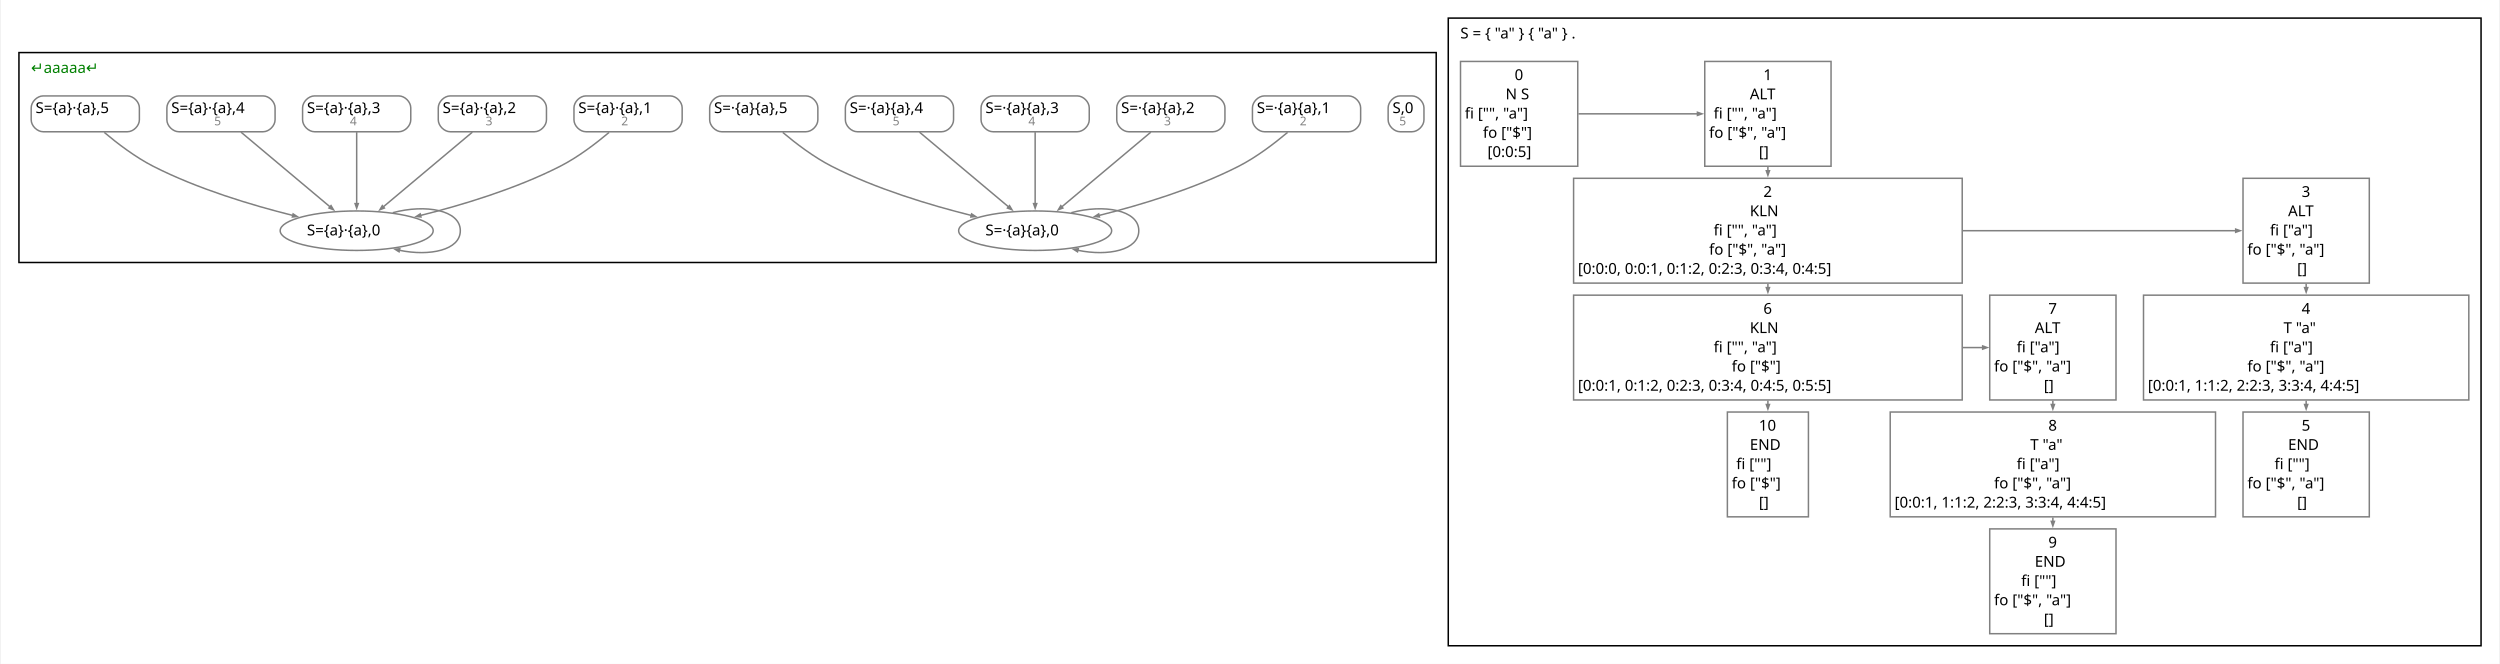
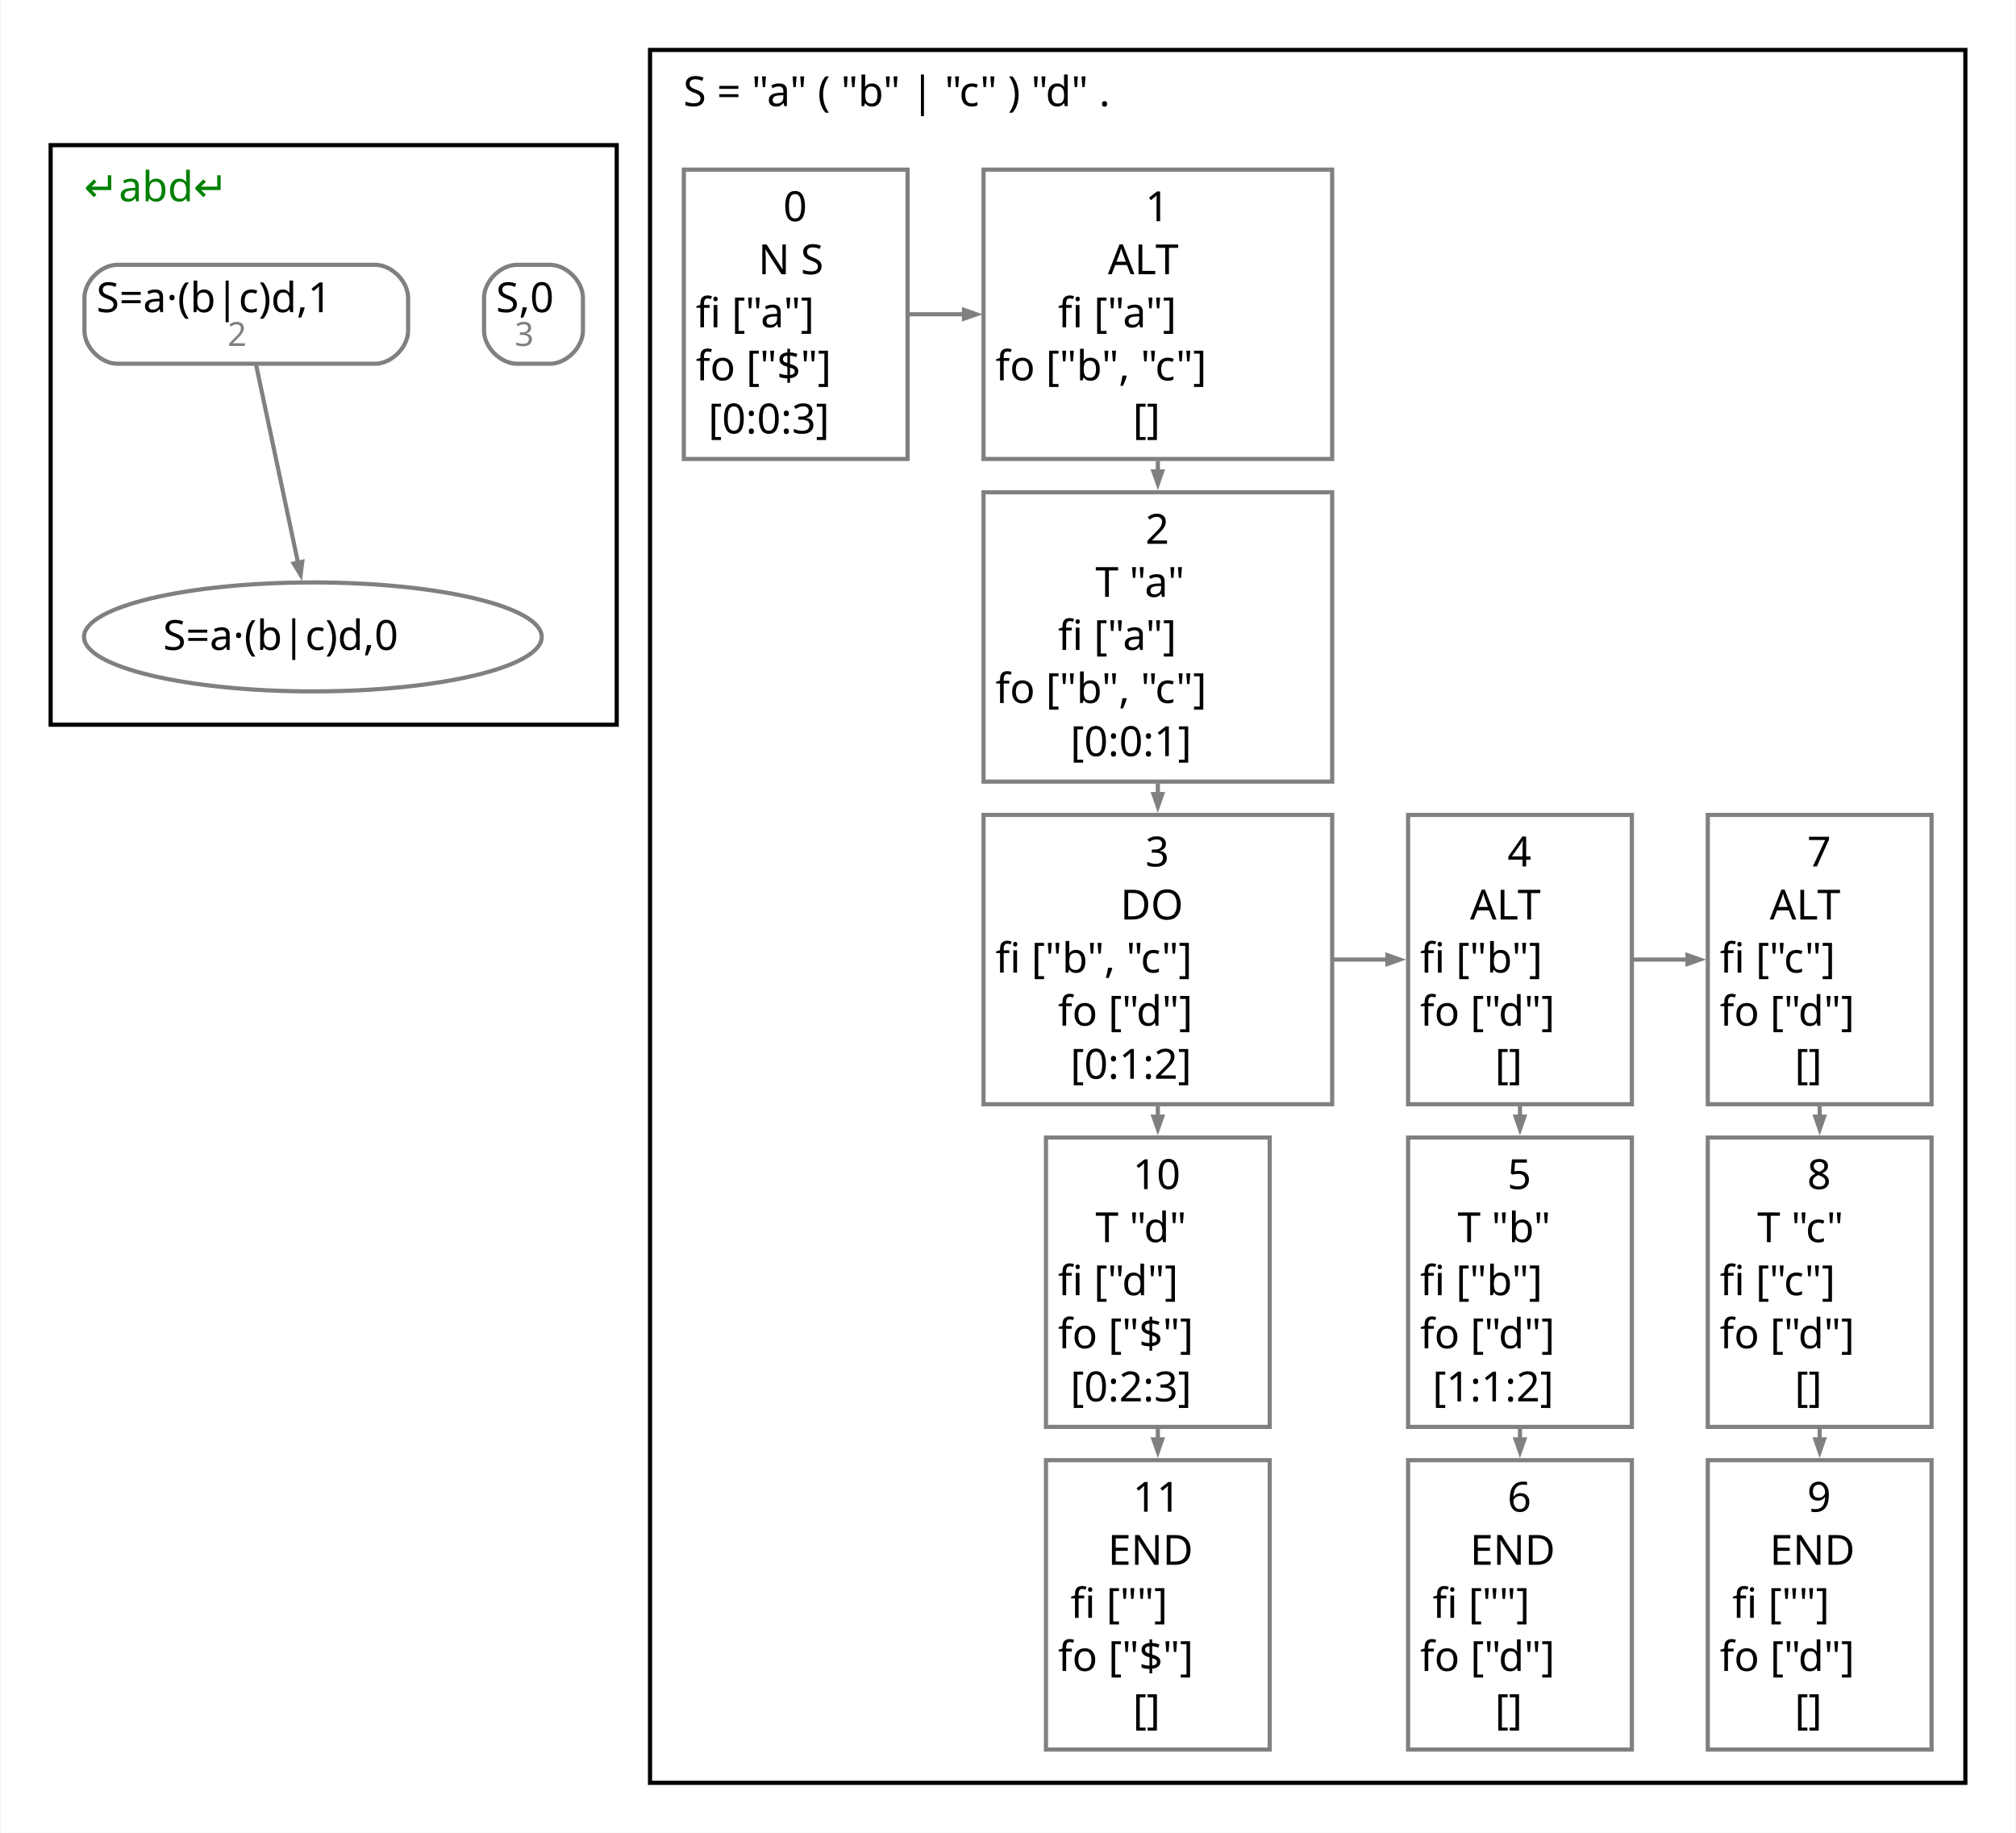
- <svg xmlns="http://www.w3.org/2000/svg" width="1657pt" height="440pt" viewBox="0.00 0.00 1657.00 440.30">
+ <svg xmlns="http://www.w3.org/2000/svg" width="484pt" height="440pt" viewBox="0.00 0.00 484.00 440.30">
  <g id="graph0" class="graph" transform="scale(1 1) rotate(0) translate(4 436.3)">
-     <polygon fill="white" stroke="none" points="-4,4 -4,-436.3 1653,-436.3 1653,4 -4,4" />
+     <polygon fill="white" stroke="none" points="-4,4 -4,-436.3 480,-436.3 480,4 -4,4" />
    <g id="clust1" class="cluster">
-       <polygon fill="none" stroke="black" points="8,-262.2 8,-401.43 948,-401.43 948,-262.2 8,-262.2" />
-       <text text-anchor="start" x="16" y="-387.93" font-family="Menlo" font-size="10.00" fill="green">↵aaaaa↵</text>
+       <polygon fill="none" stroke="black" points="8,-262.2 8,-401.43 144,-401.43 144,-262.2 8,-262.2" />
+       <text text-anchor="start" x="16" y="-387.93" font-family="Menlo" font-size="10.00" fill="green">↵abd↵</text>
    </g>
    <g id="clust2" class="cluster">
-       <polygon fill="none" stroke="black" points="956,-8 956,-424.3 1641,-424.3 1641,-8 956,-8" />
-       <text text-anchor="start" x="964" y="-410.8" font-family="Menlo" font-size="10.00">S = { "a" } { "a" } .</text>
+       <polygon fill="none" stroke="black" points="152,-8 152,-424.3 468,-424.3 468,-8 152,-8" />
+       <text text-anchor="start" x="160" y="-410.8" font-family="Menlo" font-size="10.00">S = "a" ( "b" | "c" ) "d" .</text>
    </g>
    <g id="node1" class="node">
-       <path fill="none" stroke="gray" d="M931.96,-372.68C931.96,-372.68 924.04,-372.68 924.04,-372.68 920.08,-372.68 916.12,-368.72 916.12,-364.75 916.12,-364.75 916.12,-356.84 916.12,-356.84 916.12,-352.88 920.08,-348.92 924.04,-348.92 924.04,-348.92 931.96,-348.92 931.96,-348.92 935.92,-348.92 939.88,-352.88 939.88,-356.84 939.88,-356.84 939.88,-364.75 939.88,-364.75 939.88,-368.72 935.92,-372.68 931.96,-372.68" />
-       <text text-anchor="start" x="919" y="-361.3" font-family="Menlo" font-size="10.00">S,0</text>
-       <text text-anchor="start" x="923.5" y="-353.19" font-family="Menlo" font-size="8.00" fill="gray"> 5</text>
+       <path fill="none" stroke="gray" d="M127.96,-372.68C127.96,-372.68 120.04,-372.68 120.04,-372.68 116.08,-372.68 112.12,-368.72 112.12,-364.75 112.12,-364.75 112.12,-356.84 112.12,-356.84 112.12,-352.88 116.08,-348.92 120.04,-348.92 120.04,-348.92 127.96,-348.92 127.96,-348.92 131.92,-348.92 135.88,-352.88 135.88,-356.84 135.88,-356.84 135.88,-364.75 135.88,-364.75 135.88,-368.72 131.92,-372.68 127.96,-372.68" />
+       <text text-anchor="start" x="115" y="-361.3" font-family="Menlo" font-size="10.00">S,0</text>
+       <text text-anchor="start" x="119.5" y="-353.19" font-family="Menlo" font-size="8.00" fill="gray"> 3</text>
    </g>
    <g id="node2" class="node">
-       <ellipse fill="none" stroke="gray" cx="682" cy="-283.29" rx="50.74" ry="13.09" />
-       <text text-anchor="start" x="649" y="-280.16" font-family="Menlo" font-size="10.00">S=·{a}{a},0</text>
+       <path fill="none" stroke="gray" d="M85.96,-372.68C85.96,-372.68 24.04,-372.68 24.04,-372.68 20.08,-372.68 16.12,-368.72 16.12,-364.75 16.12,-364.75 16.12,-356.84 16.12,-356.84 16.12,-352.88 20.08,-348.92 24.04,-348.92 24.04,-348.92 85.96,-348.92 85.96,-348.92 89.92,-348.92 93.88,-352.88 93.88,-356.84 93.88,-356.84 93.88,-364.75 93.88,-364.75 93.88,-368.72 89.92,-372.68 85.96,-372.68" />
+       <text text-anchor="start" x="19" y="-361.3" font-family="Menlo" font-size="10.00">S=a·(b|c)d,1</text>
+       <text text-anchor="start" x="50.5" y="-353.19" font-family="Menlo" font-size="8.00" fill="gray"> 2</text>
+     </g>
+     <g id="node3" class="node">
+       <ellipse fill="none" stroke="gray" cx="71" cy="-283.29" rx="54.98" ry="13.09" />
+       <text text-anchor="start" x="35" y="-280.16" font-family="Menlo" font-size="10.00">S=a·(b|c)d,0</text>
    </g>
    <g id="edge1" class="edge">
-       <path fill="none" stroke="gray" d="M705.95,-295.23C727.58,-301.04 750.74,-297.06 750.74,-283.29 750.74,-270.42 730.55,-266.1 710.28,-270.31" />
-       <polygon fill="gray" stroke="gray" points="710.1,-269.27 707.43,-270.99 710.59,-271.32 710.1,-269.27" />
+       <path fill="none" stroke="gray" d="M57.36,-348.65C60.02,-336.09 64.38,-315.52 67.45,-301.02" />
+       <polygon fill="gray" stroke="gray" points="68.45,-301.36 68.05,-298.21 66.4,-300.93 68.45,-301.36" />
    </g>
-     <g id="node3" class="node">
-       <path fill="none" stroke="gray" d="M889.96,-372.68C889.96,-372.68 834.04,-372.68 834.04,-372.68 830.08,-372.68 826.12,-368.72 826.12,-364.75 826.12,-364.75 826.12,-356.84 826.12,-356.84 826.12,-352.88 830.08,-348.92 834.04,-348.92 834.04,-348.92 889.96,-348.92 889.96,-348.92 893.92,-348.92 897.88,-352.88 897.88,-356.84 897.88,-356.84 897.88,-364.75 897.88,-364.75 897.88,-368.72 893.92,-372.68 889.96,-372.68" />
-       <text text-anchor="start" x="829" y="-361.3" font-family="Menlo" font-size="10.00">S=·{a}{a},1</text>
-       <text text-anchor="start" x="857.5" y="-353.19" font-family="Menlo" font-size="8.00" fill="gray"> 2</text>
+     <g id="node4" class="node">
+       <polygon fill="none" stroke="gray" points="213.88,-395.55 160.12,-395.55 160.12,-326.04 213.88,-326.04 213.88,-395.55" />
+       <text text-anchor="start" x="184" y="-383.17" font-family="Menlo" font-size="10.00">0</text>
+       <text text-anchor="start" x="178" y="-370.42" font-family="Menlo" font-size="10.00">N S</text>
+       <text text-anchor="start" x="163" y="-357.67" font-family="Menlo" font-size="10.00">fi ["a"]</text>
+       <text text-anchor="start" x="163" y="-344.92" font-family="Menlo" font-size="10.00">fo ["$"]</text>
+       <text text-anchor="start" x="166" y="-332.17" font-family="Menlo" font-size="10.00">[0:0:3]</text>
+     </g>
+     <g id="node5" class="node">
+       <polygon fill="none" stroke="gray" points="315.88,-395.55 232.12,-395.55 232.12,-326.04 315.88,-326.04 315.88,-395.55" />
+       <text text-anchor="start" x="271" y="-383.17" font-family="Menlo" font-size="10.00">1</text>
+       <text text-anchor="start" x="262" y="-370.42" font-family="Menlo" font-size="10.00">ALT </text>
+       <text text-anchor="start" x="250" y="-357.67" font-family="Menlo" font-size="10.00">fi ["a"]</text>
+       <text text-anchor="start" x="235" y="-344.92" font-family="Menlo" font-size="10.00">fo ["b", "c"]</text>
+       <text text-anchor="start" x="268" y="-332.17" font-family="Menlo" font-size="10.00">[]</text>
+     </g>
+     <g id="edge12" class="edge">
+       <path fill="none" stroke="gray" d="M214.19,-360.8C218.63,-360.8 223.07,-360.8 227.51,-360.8" />
+       <polygon fill="gray" stroke="gray" points="227.43,-361.85 230.43,-360.8 227.43,-359.75 227.43,-361.85" />
+     </g>
+     <g id="node6" class="node">
+       <polygon fill="none" stroke="gray" points="315.88,-318.04 232.12,-318.04 232.12,-248.53 315.88,-248.53 315.88,-318.04" />
+       <text text-anchor="start" x="271" y="-305.66" font-family="Menlo" font-size="10.00">2</text>
+       <text text-anchor="start" x="259" y="-292.91" font-family="Menlo" font-size="10.00">T "a"</text>
+       <text text-anchor="start" x="250" y="-280.16" font-family="Menlo" font-size="10.00">fi ["a"]</text>
+       <text text-anchor="start" x="235" y="-267.41" font-family="Menlo" font-size="10.00">fo ["b", "c"]</text>
+       <text text-anchor="start" x="253" y="-254.66" font-family="Menlo" font-size="10.00">[0:0:1]</text>
+     </g>
+     <g id="edge11" class="edge">
+       <path fill="none" stroke="gray" d="M274,-325.57C274,-324.7 274,-323.82 274,-322.94" />
+       <polygon fill="gray" stroke="gray" points="275.05,-323.05 274,-320.05 272.95,-323.05 275.05,-323.05" />
+     </g>
+     <g id="node7" class="node">
+       <polygon fill="none" stroke="gray" points="315.88,-240.53 232.12,-240.53 232.12,-171.02 315.88,-171.02 315.88,-240.53" />
+       <text text-anchor="start" x="271" y="-228.15" font-family="Menlo" font-size="10.00">3</text>
+       <text text-anchor="start" x="265" y="-215.4" font-family="Menlo" font-size="10.00">DO </text>
+       <text text-anchor="start" x="235" y="-202.65" font-family="Menlo" font-size="10.00">fi ["b", "c"]</text>
+       <text text-anchor="start" x="250" y="-189.9" font-family="Menlo" font-size="10.00">fo ["d"]</text>
+       <text text-anchor="start" x="253" y="-177.15" font-family="Menlo" font-size="10.00">[0:1:2]</text>
+     </g>
+     <g id="edge10" class="edge">
+       <path fill="none" stroke="gray" d="M274,-248.06C274,-247.19 274,-246.31 274,-245.43" />
+       <polygon fill="gray" stroke="gray" points="275.05,-245.54 274,-242.54 272.95,-245.54 275.05,-245.54" />
+     </g>
+     <g id="node8" class="node">
+       <polygon fill="none" stroke="gray" points="300.88,-163.02 247.12,-163.02 247.12,-93.51 300.88,-93.51 300.88,-163.02" />
+       <text text-anchor="start" x="268" y="-150.64" font-family="Menlo" font-size="10.00">10</text>
+       <text text-anchor="start" x="259" y="-137.89" font-family="Menlo" font-size="10.00">T "d"</text>
+       <text text-anchor="start" x="250" y="-125.14" font-family="Menlo" font-size="10.00">fi ["d"]</text>
+       <text text-anchor="start" x="250" y="-112.39" font-family="Menlo" font-size="10.00">fo ["$"]</text>
+       <text text-anchor="start" x="253" y="-99.64" font-family="Menlo" font-size="10.00">[0:2:3]</text>
+     </g>
+     <g id="edge3" class="edge">
+       <path fill="none" stroke="gray" d="M274,-170.55C274,-169.68 274,-168.8 274,-167.92" />
+       <polygon fill="gray" stroke="gray" points="275.05,-168.03 274,-165.03 272.95,-168.03 275.05,-168.03" />
+     </g>
+     <g id="node10" class="node">
+       <polygon fill="none" stroke="gray" points="387.88,-240.53 334.12,-240.53 334.12,-171.02 387.88,-171.02 387.88,-240.53" />
+       <text text-anchor="start" x="358" y="-228.15" font-family="Menlo" font-size="10.00">4</text>
+       <text text-anchor="start" x="349" y="-215.4" font-family="Menlo" font-size="10.00">ALT </text>
+       <text text-anchor="start" x="337" y="-202.65" font-family="Menlo" font-size="10.00">fi ["b"]</text>
+       <text text-anchor="start" x="337" y="-189.9" font-family="Menlo" font-size="10.00">fo ["d"]</text>
+       <text text-anchor="start" x="355" y="-177.15" font-family="Menlo" font-size="10.00">[]</text>
+     </g>
+     <g id="edge9" class="edge">
+       <path fill="none" stroke="gray" d="M316.14,-205.78C320.52,-205.78 324.9,-205.78 329.28,-205.78" />
+       <polygon fill="gray" stroke="gray" points="329.15,-206.83 332.15,-205.78 329.15,-204.73 329.15,-206.83" />
+     </g>
+     <g id="node9" class="node">
+       <polygon fill="none" stroke="gray" points="300.88,-85.51 247.12,-85.51 247.12,-16 300.88,-16 300.88,-85.51" />
+       <text text-anchor="start" x="268" y="-73.13" font-family="Menlo" font-size="10.00">11</text>
+       <text text-anchor="start" x="262" y="-60.38" font-family="Menlo" font-size="10.00">END </text>
+       <text text-anchor="start" x="253" y="-47.63" font-family="Menlo" font-size="10.00">fi [""]</text>
+       <text text-anchor="start" x="250" y="-34.88" font-family="Menlo" font-size="10.00">fo ["$"]</text>
+       <text text-anchor="start" x="268" y="-22.13" font-family="Menlo" font-size="10.00">[]</text>
    </g>
    <g id="edge2" class="edge">
-       <path fill="none" stroke="gray" d="M849.41,-348.48C840.79,-341.23 828.83,-332.08 817,-326.04 787.54,-311.01 751.68,-300.23 724.32,-293.4" />
-       <polygon fill="gray" stroke="gray" points="724.64,-292.39 721.48,-292.69 724.14,-294.43 724.64,-292.39" />
+       <path fill="none" stroke="gray" d="M274,-93.04C274,-92.17 274,-91.29 274,-90.41" />
+       <polygon fill="gray" stroke="gray" points="275.05,-90.52 274,-87.52 272.95,-90.52 275.05,-90.52" />
    </g>
-     <g id="node4" class="node">
-       <path fill="none" stroke="gray" d="M799.96,-372.68C799.96,-372.68 744.04,-372.68 744.04,-372.68 740.08,-372.68 736.12,-368.72 736.12,-364.75 736.12,-364.75 736.12,-356.84 736.12,-356.84 736.12,-352.88 740.08,-348.92 744.04,-348.92 744.04,-348.92 799.96,-348.92 799.96,-348.92 803.92,-348.92 807.88,-352.88 807.88,-356.84 807.88,-356.84 807.88,-364.75 807.88,-364.75 807.88,-368.72 803.92,-372.68 799.96,-372.68" />
-       <text text-anchor="start" x="739" y="-361.3" font-family="Menlo" font-size="10.00">S=·{a}{a},2</text>
-       <text text-anchor="start" x="767.5" y="-353.19" font-family="Menlo" font-size="8.00" fill="gray"> 3</text>
+     <g id="node11" class="node">
+       <polygon fill="none" stroke="gray" points="387.88,-163.02 334.12,-163.02 334.12,-93.51 387.88,-93.51 387.88,-163.02" />
+       <text text-anchor="start" x="358" y="-150.64" font-family="Menlo" font-size="10.00">5</text>
+       <text text-anchor="start" x="346" y="-137.89" font-family="Menlo" font-size="10.00">T "b"</text>
+       <text text-anchor="start" x="337" y="-125.14" font-family="Menlo" font-size="10.00">fi ["b"]</text>
+       <text text-anchor="start" x="337" y="-112.39" font-family="Menlo" font-size="10.00">fo ["d"]</text>
+       <text text-anchor="start" x="340" y="-99.64" font-family="Menlo" font-size="10.00">[1:1:2]</text>
    </g>
-     <g id="edge3" class="edge">
-       <path fill="none" stroke="gray" d="M758.72,-348.65C743.04,-335.5 716.91,-313.58 699.57,-299.03" />
-       <polygon fill="gray" stroke="gray" points="700.36,-298.32 697.39,-297.19 699.01,-299.93 700.36,-298.32" />
+     <g id="edge5" class="edge">
+       <path fill="none" stroke="gray" d="M361,-170.55C361,-169.68 361,-168.8 361,-167.92" />
+       <polygon fill="gray" stroke="gray" points="362.05,-168.03 361,-165.03 359.95,-168.03 362.05,-168.03" />
    </g>
-     <g id="node5" class="node">
-       <path fill="none" stroke="gray" d="M709.96,-372.68C709.96,-372.68 654.04,-372.68 654.04,-372.68 650.08,-372.68 646.12,-368.72 646.12,-364.75 646.12,-364.75 646.12,-356.84 646.12,-356.84 646.12,-352.88 650.08,-348.92 654.04,-348.92 654.04,-348.92 709.96,-348.92 709.96,-348.92 713.92,-348.92 717.88,-352.88 717.88,-356.84 717.88,-356.84 717.88,-364.75 717.88,-364.75 717.88,-368.72 713.92,-372.68 709.96,-372.68" />
-       <text text-anchor="start" x="649" y="-361.3" font-family="Menlo" font-size="10.00">S=·{a}{a},3</text>
-       <text text-anchor="start" x="677.5" y="-353.19" font-family="Menlo" font-size="8.00" fill="gray"> 4</text>
+     <g id="node13" class="node">
+       <polygon fill="none" stroke="gray" points="459.88,-240.53 406.12,-240.53 406.12,-171.02 459.88,-171.02 459.88,-240.53" />
+       <text text-anchor="start" x="430" y="-228.15" font-family="Menlo" font-size="10.00">7</text>
+       <text text-anchor="start" x="421" y="-215.4" font-family="Menlo" font-size="10.00">ALT </text>
+       <text text-anchor="start" x="409" y="-202.65" font-family="Menlo" font-size="10.00">fi ["c"]</text>
+       <text text-anchor="start" x="409" y="-189.9" font-family="Menlo" font-size="10.00">fo ["d"]</text>
+       <text text-anchor="start" x="427" y="-177.15" font-family="Menlo" font-size="10.00">[]</text>
+     </g>
+     <g id="edge8" class="edge">
+       <path fill="none" stroke="gray" d="M388.28,-205.78C392.65,-205.78 397.02,-205.78 401.38,-205.78" />
+       <polygon fill="gray" stroke="gray" points="401.24,-206.83 404.24,-205.78 401.24,-204.73 401.24,-206.83" />
+     </g>
+     <g id="node12" class="node">
+       <polygon fill="none" stroke="gray" points="387.88,-85.51 334.12,-85.51 334.12,-16 387.88,-16 387.88,-85.51" />
+       <text text-anchor="start" x="358" y="-73.13" font-family="Menlo" font-size="10.00">6</text>
+       <text text-anchor="start" x="349" y="-60.38" font-family="Menlo" font-size="10.00">END </text>
+       <text text-anchor="start" x="340" y="-47.63" font-family="Menlo" font-size="10.00">fi [""]</text>
+       <text text-anchor="start" x="337" y="-34.88" font-family="Menlo" font-size="10.00">fo ["d"]</text>
+       <text text-anchor="start" x="355" y="-22.13" font-family="Menlo" font-size="10.00">[]</text>
    </g>
    <g id="edge4" class="edge">
-       <path fill="none" stroke="gray" d="M682,-348.65C682,-336.09 682,-315.52 682,-301.02" />
-       <polygon fill="gray" stroke="gray" points="683.05,-301.24 682,-298.24 680.95,-301.24 683.05,-301.24" />
+       <path fill="none" stroke="gray" d="M361,-93.04C361,-92.17 361,-91.29 361,-90.41" />
+       <polygon fill="gray" stroke="gray" points="362.05,-90.52 361,-87.52 359.95,-90.52 362.05,-90.52" />
    </g>
-     <g id="node6" class="node">
-       <path fill="none" stroke="gray" d="M619.96,-372.68C619.96,-372.68 564.04,-372.68 564.04,-372.68 560.08,-372.68 556.12,-368.72 556.12,-364.75 556.12,-364.75 556.12,-356.84 556.12,-356.84 556.12,-352.88 560.08,-348.92 564.04,-348.92 564.04,-348.92 619.96,-348.92 619.96,-348.92 623.92,-348.92 627.88,-352.88 627.88,-356.84 627.88,-356.84 627.88,-364.75 627.88,-364.75 627.88,-368.72 623.92,-372.68 619.96,-372.68" />
-       <text text-anchor="start" x="559" y="-361.3" font-family="Menlo" font-size="10.00">S=·{a}{a},4</text>
-       <text text-anchor="start" x="587.5" y="-353.19" font-family="Menlo" font-size="8.00" fill="gray"> 5</text>
+     <g id="node14" class="node">
+       <polygon fill="none" stroke="gray" points="459.88,-163.02 406.12,-163.02 406.12,-93.51 459.88,-93.51 459.88,-163.02" />
+       <text text-anchor="start" x="430" y="-150.64" font-family="Menlo" font-size="10.00">8</text>
+       <text text-anchor="start" x="418" y="-137.89" font-family="Menlo" font-size="10.00">T "c"</text>
+       <text text-anchor="start" x="409" y="-125.14" font-family="Menlo" font-size="10.00">fi ["c"]</text>
+       <text text-anchor="start" x="409" y="-112.39" font-family="Menlo" font-size="10.00">fo ["d"]</text>
+       <text text-anchor="start" x="427" y="-99.64" font-family="Menlo" font-size="10.00">[]</text>
    </g>
-     <g id="edge5" class="edge">
-       <path fill="none" stroke="gray" d="M605.28,-348.65C620.96,-335.5 647.09,-313.58 664.43,-299.03" />
-       <polygon fill="gray" stroke="gray" points="664.99,-299.93 666.61,-297.19 663.64,-298.32 664.99,-299.93" />
+     <g id="edge7" class="edge">
+       <path fill="none" stroke="gray" d="M433,-170.55C433,-169.68 433,-168.8 433,-167.92" />
+       <polygon fill="gray" stroke="gray" points="434.05,-168.03 433,-165.03 431.95,-168.03 434.05,-168.03" />
    </g>
-     <g id="node7" class="node">
-       <path fill="none" stroke="gray" d="M529.96,-372.68C529.96,-372.68 474.04,-372.68 474.04,-372.68 470.08,-372.68 466.12,-368.72 466.12,-364.75 466.12,-364.75 466.12,-356.84 466.12,-356.84 466.12,-352.88 470.08,-348.92 474.04,-348.92 474.04,-348.92 529.96,-348.92 529.96,-348.92 533.92,-348.92 537.88,-352.88 537.88,-356.84 537.88,-356.84 537.88,-364.75 537.88,-364.75 537.88,-368.72 533.92,-372.68 529.96,-372.68" />
-       <text text-anchor="start" x="469" y="-361.3" font-family="Menlo" font-size="10.00">S=·{a}{a},5</text>
-       <text text-anchor="start" x="499.75" y="-353.19" font-family="Menlo" font-size="8.00" fill="gray"> </text>
+     <g id="node15" class="node">
+       <polygon fill="none" stroke="gray" points="459.88,-85.51 406.12,-85.51 406.12,-16 459.88,-16 459.88,-85.51" />
+       <text text-anchor="start" x="430" y="-73.13" font-family="Menlo" font-size="10.00">9</text>
+       <text text-anchor="start" x="421" y="-60.38" font-family="Menlo" font-size="10.00">END </text>
+       <text text-anchor="start" x="412" y="-47.63" font-family="Menlo" font-size="10.00">fi [""]</text>
+       <text text-anchor="start" x="409" y="-34.88" font-family="Menlo" font-size="10.00">fo ["d"]</text>
+       <text text-anchor="start" x="427" y="-22.13" font-family="Menlo" font-size="10.00">[]</text>
    </g>
    <g id="edge6" class="edge">
-       <path fill="none" stroke="gray" d="M514.59,-348.48C523.21,-341.23 535.17,-332.08 547,-326.04 576.46,-311.01 612.32,-300.23 639.68,-293.4" />
-       <polygon fill="gray" stroke="gray" points="639.86,-294.43 642.52,-292.69 639.36,-292.39 639.86,-294.43" />
-     </g>
-     <g id="node8" class="node">
-       <ellipse fill="none" stroke="gray" cx="232" cy="-283.29" rx="50.74" ry="13.09" />
-       <text text-anchor="start" x="199" y="-280.16" font-family="Menlo" font-size="10.00">S={a}·{a},0</text>
-     </g>
-     <g id="edge7" class="edge">
-       <path fill="none" stroke="gray" d="M255.95,-295.23C277.58,-301.04 300.74,-297.06 300.74,-283.29 300.74,-270.42 280.55,-266.1 260.28,-270.31" />
-       <polygon fill="gray" stroke="gray" points="260.1,-269.27 257.43,-270.99 260.59,-271.32 260.1,-269.27" />
-     </g>
-     <g id="node9" class="node">
-       <path fill="none" stroke="gray" d="M439.96,-372.68C439.96,-372.68 384.04,-372.68 384.04,-372.68 380.08,-372.68 376.12,-368.72 376.12,-364.75 376.12,-364.75 376.12,-356.84 376.12,-356.84 376.12,-352.88 380.08,-348.92 384.04,-348.92 384.04,-348.92 439.96,-348.92 439.96,-348.92 443.92,-348.92 447.88,-352.88 447.88,-356.84 447.88,-356.84 447.88,-364.75 447.88,-364.75 447.88,-368.72 443.92,-372.68 439.96,-372.68" />
-       <text text-anchor="start" x="379" y="-361.3" font-family="Menlo" font-size="10.00">S={a}·{a},1</text>
-       <text text-anchor="start" x="407.5" y="-353.19" font-family="Menlo" font-size="8.00" fill="gray"> 2</text>
-     </g>
-     <g id="edge8" class="edge">
-       <path fill="none" stroke="gray" d="M399.41,-348.48C390.79,-341.23 378.83,-332.08 367,-326.04 337.54,-311.01 301.68,-300.23 274.32,-293.4" />
-       <polygon fill="gray" stroke="gray" points="274.64,-292.39 271.48,-292.69 274.14,-294.43 274.64,-292.39" />
-     </g>
-     <g id="node10" class="node">
-       <path fill="none" stroke="gray" d="M349.96,-372.68C349.96,-372.68 294.04,-372.68 294.04,-372.68 290.08,-372.68 286.12,-368.72 286.12,-364.75 286.12,-364.75 286.12,-356.84 286.12,-356.84 286.12,-352.88 290.08,-348.92 294.04,-348.92 294.04,-348.92 349.96,-348.92 349.96,-348.92 353.92,-348.92 357.88,-352.88 357.88,-356.84 357.88,-356.84 357.88,-364.75 357.88,-364.75 357.88,-368.72 353.92,-372.68 349.96,-372.68" />
-       <text text-anchor="start" x="289" y="-361.3" font-family="Menlo" font-size="10.00">S={a}·{a},2</text>
-       <text text-anchor="start" x="317.5" y="-353.19" font-family="Menlo" font-size="8.00" fill="gray"> 3</text>
-     </g>
-     <g id="edge9" class="edge">
-       <path fill="none" stroke="gray" d="M308.72,-348.65C293.04,-335.5 266.91,-313.58 249.57,-299.03" />
-       <polygon fill="gray" stroke="gray" points="250.36,-298.32 247.39,-297.19 249.01,-299.93 250.36,-298.32" />
-     </g>
-     <g id="node11" class="node">
-       <path fill="none" stroke="gray" d="M259.96,-372.68C259.96,-372.68 204.04,-372.68 204.04,-372.68 200.08,-372.68 196.12,-368.72 196.12,-364.75 196.12,-364.75 196.12,-356.84 196.12,-356.84 196.12,-352.88 200.08,-348.92 204.04,-348.92 204.04,-348.92 259.96,-348.92 259.96,-348.92 263.92,-348.92 267.88,-352.88 267.88,-356.84 267.88,-356.84 267.88,-364.75 267.88,-364.75 267.88,-368.72 263.92,-372.68 259.96,-372.68" />
-       <text text-anchor="start" x="199" y="-361.3" font-family="Menlo" font-size="10.00">S={a}·{a},3</text>
-       <text text-anchor="start" x="227.5" y="-353.19" font-family="Menlo" font-size="8.00" fill="gray"> 4</text>
-     </g>
-     <g id="edge10" class="edge">
-       <path fill="none" stroke="gray" d="M232,-348.65C232,-336.09 232,-315.52 232,-301.02" />
-       <polygon fill="gray" stroke="gray" points="233.05,-301.24 232,-298.24 230.95,-301.24 233.05,-301.24" />
-     </g>
-     <g id="node12" class="node">
-       <path fill="none" stroke="gray" d="M169.96,-372.68C169.96,-372.68 114.04,-372.68 114.04,-372.68 110.08,-372.68 106.12,-368.72 106.12,-364.75 106.12,-364.75 106.12,-356.84 106.12,-356.84 106.12,-352.88 110.08,-348.92 114.04,-348.92 114.04,-348.92 169.96,-348.92 169.96,-348.92 173.92,-348.92 177.88,-352.88 177.88,-356.84 177.88,-356.84 177.88,-364.75 177.88,-364.75 177.88,-368.72 173.92,-372.68 169.96,-372.68" />
-       <text text-anchor="start" x="109" y="-361.3" font-family="Menlo" font-size="10.00">S={a}·{a},4</text>
-       <text text-anchor="start" x="137.5" y="-353.19" font-family="Menlo" font-size="8.00" fill="gray"> 5</text>
-     </g>
-     <g id="edge11" class="edge">
-       <path fill="none" stroke="gray" d="M155.28,-348.65C170.96,-335.5 197.09,-313.58 214.43,-299.03" />
-       <polygon fill="gray" stroke="gray" points="214.99,-299.93 216.61,-297.19 213.64,-298.32 214.99,-299.93" />
-     </g>
-     <g id="node13" class="node">
-       <path fill="none" stroke="gray" d="M79.96,-372.68C79.96,-372.68 24.04,-372.68 24.04,-372.68 20.08,-372.68 16.12,-368.72 16.12,-364.75 16.12,-364.75 16.12,-356.84 16.12,-356.84 16.12,-352.88 20.08,-348.92 24.04,-348.92 24.04,-348.92 79.96,-348.92 79.96,-348.92 83.92,-348.92 87.88,-352.88 87.88,-356.84 87.88,-356.84 87.88,-364.75 87.88,-364.75 87.88,-368.72 83.92,-372.68 79.96,-372.68" />
-       <text text-anchor="start" x="19" y="-361.3" font-family="Menlo" font-size="10.00">S={a}·{a},5</text>
-       <text text-anchor="start" x="49.75" y="-353.19" font-family="Menlo" font-size="8.00" fill="gray"> </text>
-     </g>
-     <g id="edge12" class="edge">
-       <path fill="none" stroke="gray" d="M64.59,-348.48C73.21,-341.23 85.17,-332.08 97,-326.04 126.46,-311.01 162.32,-300.23 189.68,-293.4" />
-       <polygon fill="gray" stroke="gray" points="189.86,-294.43 192.52,-292.69 189.36,-292.39 189.86,-294.43" />
-     </g>
-     <g id="node14" class="node">
-       <polygon fill="none" stroke="gray" points="1041.88,-395.55 964.12,-395.55 964.12,-326.04 1041.88,-326.04 1041.88,-395.55" />
-       <text text-anchor="start" x="1000" y="-383.17" font-family="Menlo" font-size="10.00">0</text>
-       <text text-anchor="start" x="994" y="-370.42" font-family="Menlo" font-size="10.00">N S</text>
-       <text text-anchor="start" x="967" y="-357.67" font-family="Menlo" font-size="10.00">fi ["", "a"]</text>
-       <text text-anchor="start" x="979" y="-344.92" font-family="Menlo" font-size="10.00">fo ["$"]</text>
-       <text text-anchor="start" x="982" y="-332.17" font-family="Menlo" font-size="10.00">[0:0:5]</text>
-     </g>
-     <g id="node15" class="node">
-       <polygon fill="none" stroke="gray" points="1209.88,-395.55 1126.12,-395.55 1126.12,-326.04 1209.88,-326.04 1209.88,-395.55" />
-       <text text-anchor="start" x="1165" y="-383.17" font-family="Menlo" font-size="10.00">1</text>
-       <text text-anchor="start" x="1156" y="-370.42" font-family="Menlo" font-size="10.00">ALT </text>
-       <text text-anchor="start" x="1132" y="-357.67" font-family="Menlo" font-size="10.00">fi ["", "a"]</text>
-       <text text-anchor="start" x="1129" y="-344.92" font-family="Menlo" font-size="10.00">fo ["$", "a"]</text>
-       <text text-anchor="start" x="1162" y="-332.17" font-family="Menlo" font-size="10.00">[]</text>
-     </g>
-     <g id="edge22" class="edge">
-       <path fill="none" stroke="gray" d="M1042.32,-360.8C1068.72,-360.8 1095.13,-360.8 1121.54,-360.8" />
-       <polygon fill="gray" stroke="gray" points="1121.26,-361.85 1124.26,-360.8 1121.26,-359.75 1121.26,-361.85" />
-     </g>
-     <g id="node16" class="node">
-       <polygon fill="none" stroke="gray" points="1296.88,-318.04 1039.12,-318.04 1039.12,-248.53 1296.88,-248.53 1296.88,-318.04" />
-       <text text-anchor="start" x="1165" y="-305.66" font-family="Menlo" font-size="10.00">2</text>
-       <text text-anchor="start" x="1156" y="-292.91" font-family="Menlo" font-size="10.00">KLN </text>
-       <text text-anchor="start" x="1132" y="-280.16" font-family="Menlo" font-size="10.00">fi ["", "a"]</text>
-       <text text-anchor="start" x="1129" y="-267.41" font-family="Menlo" font-size="10.00">fo ["$", "a"]</text>
-       <text text-anchor="start" x="1042" y="-254.66" font-family="Menlo" font-size="10.00">[0:0:0, 0:0:1, 0:1:2, 0:2:3, 0:3:4, 0:4:5]</text>
-     </g>
-     <g id="edge21" class="edge">
-       <path fill="none" stroke="gray" d="M1168,-325.57C1168,-324.7 1168,-323.82 1168,-322.94" />
-       <polygon fill="gray" stroke="gray" points="1169.05,-323.05 1168,-320.05 1166.95,-323.05 1169.05,-323.05" />
-     </g>
-     <g id="node17" class="node">
-       <polygon fill="none" stroke="gray" points="1296.88,-240.53 1039.12,-240.53 1039.12,-171.02 1296.88,-171.02 1296.88,-240.53" />
-       <text text-anchor="start" x="1165" y="-228.15" font-family="Menlo" font-size="10.00">6</text>
-       <text text-anchor="start" x="1156" y="-215.4" font-family="Menlo" font-size="10.00">KLN </text>
-       <text text-anchor="start" x="1132" y="-202.65" font-family="Menlo" font-size="10.00">fi ["", "a"]</text>
-       <text text-anchor="start" x="1144" y="-189.9" font-family="Menlo" font-size="10.00">fo ["$"]</text>
-       <text text-anchor="start" x="1042" y="-177.15" font-family="Menlo" font-size="10.00">[0:0:1, 0:1:2, 0:2:3, 0:3:4, 0:4:5, 0:5:5]</text>
-     </g>
-     <g id="edge17" class="edge">
-       <path fill="none" stroke="gray" d="M1168,-248.06C1168,-247.19 1168,-246.31 1168,-245.43" />
-       <polygon fill="gray" stroke="gray" points="1169.05,-245.54 1168,-242.54 1166.95,-245.54 1169.05,-245.54" />
-     </g>
-     <g id="node22" class="node">
-       <polygon fill="none" stroke="gray" points="1566.88,-318.04 1483.12,-318.04 1483.12,-248.53 1566.88,-248.53 1566.88,-318.04" />
-       <text text-anchor="start" x="1522" y="-305.66" font-family="Menlo" font-size="10.00">3</text>
-       <text text-anchor="start" x="1513" y="-292.91" font-family="Menlo" font-size="10.00">ALT </text>
-       <text text-anchor="start" x="1501" y="-280.16" font-family="Menlo" font-size="10.00">fi ["a"]</text>
-       <text text-anchor="start" x="1486" y="-267.41" font-family="Menlo" font-size="10.00">fo ["$", "a"]</text>
-       <text text-anchor="start" x="1519" y="-254.66" font-family="Menlo" font-size="10.00">[]</text>
-     </g>
-     <g id="edge20" class="edge">
-       <path fill="none" stroke="gray" d="M1297.34,-283.29C1357.7,-283.29 1418.06,-283.29 1478.41,-283.29" />
-       <polygon fill="gray" stroke="gray" points="1478.25,-284.34 1481.25,-283.29 1478.25,-282.24 1478.25,-284.34" />
-     </g>
-     <g id="node18" class="node">
-       <polygon fill="none" stroke="gray" points="1194.88,-163.02 1141.12,-163.02 1141.12,-93.51 1194.88,-93.51 1194.88,-163.02" />
-       <text text-anchor="start" x="1162" y="-150.64" font-family="Menlo" font-size="10.00">10</text>
-       <text text-anchor="start" x="1156" y="-137.89" font-family="Menlo" font-size="10.00">END </text>
-       <text text-anchor="start" x="1147" y="-125.14" font-family="Menlo" font-size="10.00">fi [""]</text>
-       <text text-anchor="start" x="1144" y="-112.39" font-family="Menlo" font-size="10.00">fo ["$"]</text>
-       <text text-anchor="start" x="1162" y="-99.64" font-family="Menlo" font-size="10.00">[]</text>
-     </g>
-     <g id="edge13" class="edge">
-       <path fill="none" stroke="gray" d="M1168,-170.55C1168,-169.68 1168,-168.8 1168,-167.92" />
-       <polygon fill="gray" stroke="gray" points="1169.05,-168.03 1168,-165.03 1166.95,-168.03 1169.05,-168.03" />
-     </g>
-     <g id="node19" class="node">
-       <polygon fill="none" stroke="gray" points="1398.88,-240.53 1315.12,-240.53 1315.12,-171.02 1398.88,-171.02 1398.88,-240.53" />
-       <text text-anchor="start" x="1354" y="-228.15" font-family="Menlo" font-size="10.00">7</text>
-       <text text-anchor="start" x="1345" y="-215.4" font-family="Menlo" font-size="10.00">ALT </text>
-       <text text-anchor="start" x="1333" y="-202.65" font-family="Menlo" font-size="10.00">fi ["a"]</text>
-       <text text-anchor="start" x="1318" y="-189.9" font-family="Menlo" font-size="10.00">fo ["$", "a"]</text>
-       <text text-anchor="start" x="1351" y="-177.15" font-family="Menlo" font-size="10.00">[]</text>
-     </g>
-     <g id="edge16" class="edge">
-       <path fill="none" stroke="gray" d="M1297.2,-205.78C1301.64,-205.78 1306.08,-205.78 1310.51,-205.78" />
-       <polygon fill="gray" stroke="gray" points="1310.44,-206.83 1313.44,-205.78 1310.44,-204.73 1310.44,-206.83" />
-     </g>
-     <g id="node20" class="node">
-       <polygon fill="none" stroke="gray" points="1464.88,-163.02 1249.12,-163.02 1249.12,-93.51 1464.88,-93.51 1464.88,-163.02" />
-       <text text-anchor="start" x="1354" y="-150.64" font-family="Menlo" font-size="10.00">8</text>
-       <text text-anchor="start" x="1342" y="-137.89" font-family="Menlo" font-size="10.00">T "a"</text>
-       <text text-anchor="start" x="1333" y="-125.14" font-family="Menlo" font-size="10.00">fi ["a"]</text>
-       <text text-anchor="start" x="1318" y="-112.39" font-family="Menlo" font-size="10.00">fo ["$", "a"]</text>
-       <text text-anchor="start" x="1252" y="-99.64" font-family="Menlo" font-size="10.00">[0:0:1, 1:1:2, 2:2:3, 3:3:4, 4:4:5]</text>
-     </g>
-     <g id="edge15" class="edge">
-       <path fill="none" stroke="gray" d="M1357,-170.55C1357,-169.68 1357,-168.8 1357,-167.92" />
-       <polygon fill="gray" stroke="gray" points="1358.05,-168.03 1357,-165.03 1355.95,-168.03 1358.05,-168.03" />
-     </g>
-     <g id="node21" class="node">
-       <polygon fill="none" stroke="gray" points="1398.88,-85.51 1315.12,-85.51 1315.12,-16 1398.88,-16 1398.88,-85.51" />
-       <text text-anchor="start" x="1354" y="-73.13" font-family="Menlo" font-size="10.00">9</text>
-       <text text-anchor="start" x="1345" y="-60.38" font-family="Menlo" font-size="10.00">END </text>
-       <text text-anchor="start" x="1336" y="-47.63" font-family="Menlo" font-size="10.00">fi [""]</text>
-       <text text-anchor="start" x="1318" y="-34.88" font-family="Menlo" font-size="10.00">fo ["$", "a"]</text>
-       <text text-anchor="start" x="1351" y="-22.13" font-family="Menlo" font-size="10.00">[]</text>
-     </g>
-     <g id="edge14" class="edge">
-       <path fill="none" stroke="gray" d="M1357,-93.04C1357,-92.17 1357,-91.29 1357,-90.41" />
-       <polygon fill="gray" stroke="gray" points="1358.05,-90.52 1357,-87.52 1355.95,-90.52 1358.05,-90.52" />
-     </g>
-     <g id="node23" class="node">
-       <polygon fill="none" stroke="gray" points="1632.88,-240.53 1417.12,-240.53 1417.12,-171.02 1632.88,-171.02 1632.88,-240.53" />
-       <text text-anchor="start" x="1522" y="-228.15" font-family="Menlo" font-size="10.00">4</text>
-       <text text-anchor="start" x="1510" y="-215.4" font-family="Menlo" font-size="10.00">T "a"</text>
-       <text text-anchor="start" x="1501" y="-202.65" font-family="Menlo" font-size="10.00">fi ["a"]</text>
-       <text text-anchor="start" x="1486" y="-189.9" font-family="Menlo" font-size="10.00">fo ["$", "a"]</text>
-       <text text-anchor="start" x="1420" y="-177.15" font-family="Menlo" font-size="10.00">[0:0:1, 1:1:2, 2:2:3, 3:3:4, 4:4:5]</text>
-     </g>
-     <g id="edge19" class="edge">
-       <path fill="none" stroke="gray" d="M1525,-248.06C1525,-247.19 1525,-246.31 1525,-245.43" />
-       <polygon fill="gray" stroke="gray" points="1526.05,-245.54 1525,-242.54 1523.95,-245.54 1526.05,-245.54" />
-     </g>
-     <g id="node24" class="node">
-       <polygon fill="none" stroke="gray" points="1566.88,-163.02 1483.12,-163.02 1483.12,-93.51 1566.88,-93.51 1566.88,-163.02" />
-       <text text-anchor="start" x="1522" y="-150.64" font-family="Menlo" font-size="10.00">5</text>
-       <text text-anchor="start" x="1513" y="-137.89" font-family="Menlo" font-size="10.00">END </text>
-       <text text-anchor="start" x="1504" y="-125.14" font-family="Menlo" font-size="10.00">fi [""]</text>
-       <text text-anchor="start" x="1486" y="-112.39" font-family="Menlo" font-size="10.00">fo ["$", "a"]</text>
-       <text text-anchor="start" x="1519" y="-99.64" font-family="Menlo" font-size="10.00">[]</text>
-     </g>
-     <g id="edge18" class="edge">
-       <path fill="none" stroke="gray" d="M1525,-170.55C1525,-169.68 1525,-168.8 1525,-167.92" />
-       <polygon fill="gray" stroke="gray" points="1526.05,-168.03 1525,-165.03 1523.95,-168.03 1526.05,-168.03" />
+       <path fill="none" stroke="gray" d="M433,-93.04C433,-92.17 433,-91.29 433,-90.41" />
+       <polygon fill="gray" stroke="gray" points="434.05,-90.52 433,-87.52 431.95,-90.52 434.05,-90.52" />
    </g>
  </g>
</svg>
